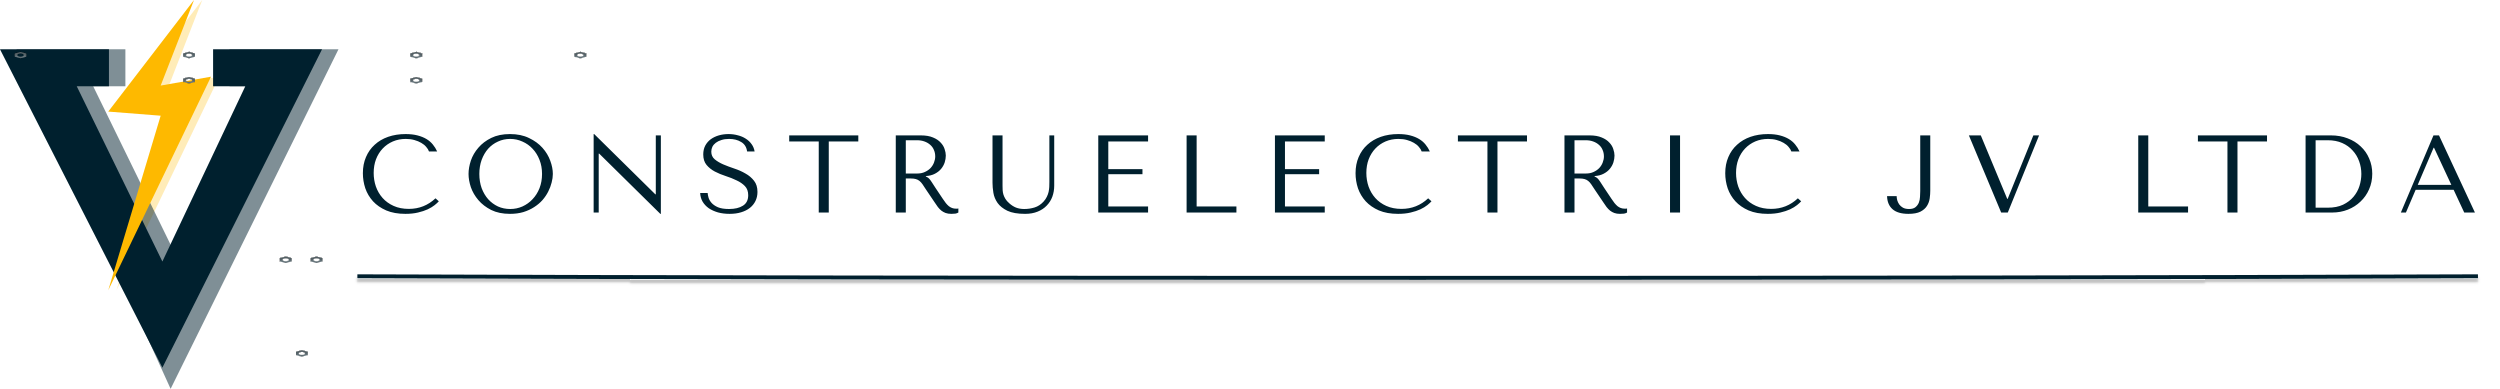
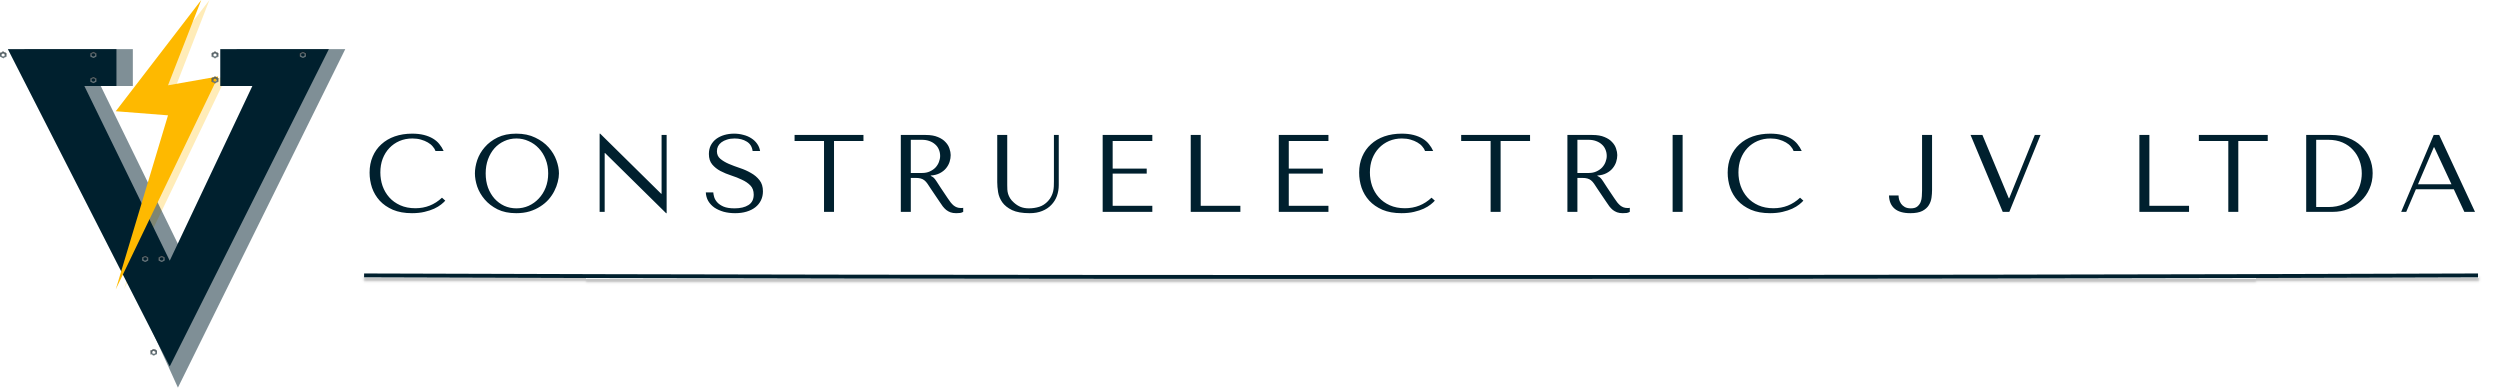
- <svg xmlns="http://www.w3.org/2000/svg" width="3176" height="494" viewBox="0 0 3176 494" fill="none">
-   <path d="M553.26 251.94L557.46 255.72C556.247 257.12 554.473 258.753 552.14 260.62C549.807 262.487 546.867 264.26 543.32 265.94C539.867 267.527 535.76 268.88 531 270C526.333 271.12 521.013 271.68 515.04 271.68C505.613 271.68 497.493 270.233 490.68 267.34C483.867 264.353 478.267 260.48 473.88 255.72C469.493 250.867 466.227 245.36 464.08 239.2C462.027 232.947 461 226.553 461 220.02C461 212.46 462.307 205.647 464.92 199.58C467.533 193.42 471.22 188.193 475.98 183.9C480.74 179.513 486.433 176.153 493.06 173.82C499.78 171.487 507.2 170.32 515.32 170.32C520.92 170.32 525.913 170.88 530.3 172C534.687 173.12 538.513 174.66 541.78 176.62C545.047 178.58 547.753 180.913 549.9 183.62C552.14 186.327 553.96 189.267 555.36 192.44H545C544.347 190.48 543.18 188.567 541.5 186.7C539.913 184.74 537.813 183.013 535.2 181.52C532.68 180.027 529.74 178.813 526.38 177.88C523.113 176.947 519.473 176.48 515.46 176.48C509.58 176.48 504.12 177.553 499.08 179.7C494.133 181.847 489.84 184.833 486.2 188.66C482.56 192.487 479.713 197.06 477.66 202.38C475.7 207.607 474.72 213.393 474.72 219.74C474.72 225.713 475.653 231.453 477.52 236.96C479.48 242.467 482.327 247.32 486.06 251.52C489.793 255.72 494.46 259.08 500.06 261.6C505.66 264.12 512.1 265.38 519.38 265.38C532.447 265.38 543.74 260.9 553.26 251.94ZM595.23 221C595.23 215.68 596.21 210.033 598.17 204.06C600.224 198.087 603.397 192.627 607.69 187.68C611.984 182.64 617.444 178.487 624.07 175.22C630.697 171.953 638.63 170.32 647.87 170.32C657.204 170.32 665.277 172 672.09 175.36C678.997 178.627 684.69 182.78 689.17 187.82C693.65 192.86 696.964 198.367 699.11 204.34C701.257 210.22 702.33 215.773 702.33 221C702.33 224.453 701.817 228.093 700.79 231.92C699.857 235.747 698.41 239.573 696.45 243.4C694.584 247.133 692.157 250.727 689.17 254.18C686.184 257.54 682.637 260.527 678.53 263.14C674.517 265.753 669.944 267.853 664.81 269.44C659.77 270.933 654.124 271.68 647.87 271.68C638.63 271.68 630.697 270.047 624.07 266.78C617.444 263.42 611.984 259.22 607.69 254.18C603.397 249.14 600.224 243.68 598.17 237.8C596.21 231.827 595.23 226.227 595.23 221ZM608.95 221C608.95 227.533 609.93 233.553 611.89 239.06C613.944 244.473 616.697 249.14 620.15 253.06C623.697 256.98 627.85 260.06 632.61 262.3C637.37 264.447 642.55 265.52 648.15 265.52C653.657 265.52 658.837 264.447 663.69 262.3C668.637 260.06 672.93 256.98 676.57 253.06C680.304 249.14 683.244 244.473 685.39 239.06C687.537 233.553 688.61 227.533 688.61 221C688.61 214.467 687.537 208.493 685.39 203.08C683.244 197.573 680.304 192.86 676.57 188.94C672.93 185.02 668.637 181.987 663.69 179.84C658.837 177.6 653.657 176.48 648.15 176.48C642.55 176.48 637.37 177.6 632.61 179.84C627.85 181.987 623.697 185.02 620.15 188.94C616.697 192.86 613.944 197.573 611.89 203.08C609.93 208.493 608.95 214.467 608.95 221ZM833.123 172H839.563V271.68H838.863L761.163 195.1H760.603V270H754.163V170.32H754.863L832.563 246.9H833.123V172ZM889.489 245.22H899.009C899.102 246.807 899.475 248.767 900.129 251.1C900.782 253.34 902.042 255.533 903.909 257.68C905.775 259.827 908.482 261.693 912.029 263.28C915.575 264.773 920.289 265.52 926.169 265.52C933.542 265.52 939.422 264.12 943.809 261.32C948.289 258.52 950.529 254.087 950.529 248.02C950.529 243.167 949.129 239.293 946.329 236.4C943.529 233.507 939.982 231.08 935.689 229.12C931.489 227.067 926.915 225.247 921.969 223.66C917.022 222.073 912.402 220.16 908.109 217.92C903.909 215.68 900.409 212.88 897.609 209.52C894.809 206.16 893.409 201.727 893.409 196.22C893.409 192.02 894.249 188.287 895.929 185.02C897.702 181.753 900.035 179.047 902.929 176.9C905.915 174.753 909.322 173.12 913.149 172C917.069 170.88 921.175 170.32 925.469 170.32C929.575 170.32 933.495 170.833 937.229 171.86C941.055 172.793 944.462 174.24 947.449 176.2C950.435 178.067 952.909 180.4 954.869 183.2C956.829 185.907 958.089 188.987 958.649 192.44H949.129C948.382 186.933 945.862 182.92 941.569 180.4C937.369 177.787 932.235 176.48 926.169 176.48C922.529 176.48 919.309 176.947 916.509 177.88C913.709 178.72 911.329 179.887 909.369 181.38C907.502 182.78 906.055 184.46 905.029 186.42C904.095 188.38 903.629 190.48 903.629 192.72C903.629 196.733 905.075 199.953 907.969 202.38C910.862 204.807 914.455 206.953 918.749 208.82C923.135 210.687 927.849 212.46 932.889 214.14C938.022 215.82 942.735 217.92 947.029 220.44C951.415 222.867 955.055 225.947 957.949 229.68C960.842 233.32 962.289 238.033 962.289 243.82C962.289 248.02 961.449 251.847 959.769 255.3C958.089 258.753 955.709 261.693 952.629 264.12C949.549 266.547 945.815 268.413 941.429 269.72C937.135 271.027 932.282 271.68 926.869 271.68C921.549 271.68 916.649 271.073 912.169 269.86C907.689 268.553 903.769 266.78 900.409 264.54C897.142 262.207 894.529 259.407 892.569 256.14C890.702 252.873 889.675 249.233 889.489 245.22ZM1052.87 270H1040.13V179.7H1002.61V172H1090.39V179.7H1052.87V270ZM1137.99 172H1169.77C1176.02 172 1181.2 172.887 1185.31 174.66C1189.41 176.34 1192.63 178.487 1194.97 181.1C1197.39 183.62 1199.07 186.373 1200.01 189.36C1201.03 192.347 1201.55 195.1 1201.55 197.62C1201.55 200.42 1201.08 203.313 1200.15 206.3C1199.21 209.193 1197.72 211.9 1195.67 214.42C1193.61 216.94 1190.95 219.04 1187.69 220.72C1184.51 222.4 1180.69 223.38 1176.21 223.66V224.22L1177.61 224.92C1178.73 225.48 1179.66 226.18 1180.41 227.02C1181.25 227.86 1182.27 229.213 1183.49 231.08C1184.79 232.947 1186.52 235.607 1188.67 239.06C1190.81 242.42 1193.85 246.947 1197.77 252.64C1199.07 254.6 1200.33 256.373 1201.55 257.96C1202.76 259.453 1204.02 260.76 1205.33 261.88C1206.63 262.907 1208.03 263.7 1209.53 264.26C1211.02 264.82 1212.75 265.1 1214.71 265.1C1215.17 265.1 1215.64 265.1 1216.11 265.1C1216.57 265.007 1217.04 264.913 1217.51 264.82V270C1216.2 270.747 1214.89 271.213 1213.59 271.4C1212.28 271.587 1210.6 271.68 1208.55 271.68C1205.75 271.68 1203.32 271.307 1201.27 270.56C1199.31 269.813 1197.53 268.833 1195.95 267.62C1194.36 266.313 1192.87 264.773 1191.47 263C1190.16 261.227 1188.81 259.267 1187.41 257.12L1176.35 240.74C1174.67 238.127 1173.22 235.933 1172.01 234.16C1170.79 232.387 1169.49 230.94 1168.09 229.82C1166.69 228.7 1165.1 227.907 1163.33 227.44C1161.65 226.973 1159.5 226.74 1156.89 226.74H1150.73V270H1137.99V172ZM1150.73 178.16V220.44H1165.15C1168.88 220.44 1172.15 219.787 1174.95 218.48C1177.84 217.173 1180.27 215.493 1182.23 213.44C1184.19 211.293 1185.63 208.96 1186.57 206.44C1187.59 203.827 1188.11 201.26 1188.11 198.74C1188.11 195.753 1187.55 193 1186.43 190.48C1185.4 187.96 1183.86 185.813 1181.81 184.04C1179.75 182.173 1177.28 180.727 1174.39 179.7C1171.59 178.673 1168.41 178.16 1164.87 178.16H1150.73ZM1260.88 172H1273.62V235.98C1273.62 237.847 1273.66 239.713 1273.76 241.58C1273.85 243.447 1274.18 245.313 1274.74 247.18C1275.3 248.953 1276.14 250.773 1277.26 252.64C1278.38 254.507 1280.01 256.373 1282.16 258.24C1284.86 260.667 1287.71 262.487 1290.7 263.7C1293.78 264.913 1297.28 265.52 1301.2 265.52C1305.77 265.52 1310.16 264.867 1314.36 263.56C1318.56 262.253 1322.34 259.78 1325.7 256.14C1327.56 254.087 1328.96 252.033 1329.9 249.98C1330.92 247.927 1331.67 245.873 1332.14 243.82C1332.6 241.673 1332.88 239.573 1332.98 237.52C1333.07 235.373 1333.12 233.273 1333.12 231.22V172H1339.28V235.84C1339.28 240.787 1338.48 245.453 1336.9 249.84C1335.31 254.133 1332.93 257.913 1329.76 261.18C1326.68 264.447 1322.8 267.013 1318.14 268.88C1313.56 270.747 1308.29 271.68 1302.32 271.68C1292.8 271.68 1285.28 270.373 1279.78 267.76C1274.27 265.053 1270.12 261.74 1267.32 257.82C1264.52 253.807 1262.74 249.513 1262 244.94C1261.25 240.273 1260.88 236.027 1260.88 232.2V172ZM1395.24 172H1458.52V179.7H1407.98V214.84H1451.38V221.28H1407.98V262.3H1458.52V270H1395.24V172ZM1507.46 270V172H1520.2V262.3H1570.74V270H1507.46ZM1619.68 172H1682.96V179.7H1632.42V214.84H1675.82V221.28H1632.42V262.3H1682.96V270H1619.68V172ZM1814.35 251.94L1818.55 255.72C1817.34 257.12 1815.57 258.753 1813.23 260.62C1810.9 262.487 1807.96 264.26 1804.41 265.94C1800.96 267.527 1796.85 268.88 1792.09 270C1787.43 271.12 1782.11 271.68 1776.13 271.68C1766.71 271.68 1758.59 270.233 1751.77 267.34C1744.96 264.353 1739.36 260.48 1734.97 255.72C1730.59 250.867 1727.32 245.36 1725.17 239.2C1723.12 232.947 1722.09 226.553 1722.09 220.02C1722.09 212.46 1723.4 205.647 1726.01 199.58C1728.63 193.42 1732.31 188.193 1737.07 183.9C1741.83 179.513 1747.53 176.153 1754.15 173.82C1760.87 171.487 1768.29 170.32 1776.41 170.32C1782.01 170.32 1787.01 170.88 1791.39 172C1795.78 173.12 1799.61 174.66 1802.87 176.62C1806.14 178.58 1808.85 180.913 1810.99 183.62C1813.23 186.327 1815.05 189.267 1816.45 192.44H1806.09C1805.44 190.48 1804.27 188.567 1802.59 186.7C1801.01 184.74 1798.91 183.013 1796.29 181.52C1793.77 180.027 1790.83 178.813 1787.47 177.88C1784.21 176.947 1780.57 176.48 1776.55 176.48C1770.67 176.48 1765.21 177.553 1760.17 179.7C1755.23 181.847 1750.93 184.833 1747.29 188.66C1743.65 192.487 1740.81 197.06 1738.75 202.38C1736.79 207.607 1735.81 213.393 1735.81 219.74C1735.81 225.713 1736.75 231.453 1738.61 236.96C1740.57 242.467 1743.42 247.32 1747.15 251.52C1750.89 255.72 1755.55 259.08 1761.15 261.6C1766.75 264.12 1773.19 265.38 1780.47 265.38C1793.54 265.38 1804.83 260.9 1814.35 251.94ZM1902.38 270H1889.64V179.7H1852.12V172H1939.9V179.7H1902.38V270ZM1987.5 172H2019.28C2025.54 172 2030.72 172.887 2034.82 174.66C2038.93 176.34 2042.15 178.487 2044.48 181.1C2046.91 183.62 2048.59 186.373 2049.52 189.36C2050.55 192.347 2051.06 195.1 2051.06 197.62C2051.06 200.42 2050.6 203.313 2049.66 206.3C2048.73 209.193 2047.24 211.9 2045.18 214.42C2043.13 216.94 2040.47 219.04 2037.2 220.72C2034.03 222.4 2030.2 223.38 2025.72 223.66V224.22L2027.12 224.92C2028.24 225.48 2029.18 226.18 2029.92 227.02C2030.76 227.86 2031.79 229.213 2033 231.08C2034.31 232.947 2036.04 235.607 2038.18 239.06C2040.33 242.42 2043.36 246.947 2047.28 252.64C2048.59 254.6 2049.85 256.373 2051.06 257.96C2052.28 259.453 2053.54 260.76 2054.84 261.88C2056.15 262.907 2057.55 263.7 2059.04 264.26C2060.54 264.82 2062.26 265.1 2064.22 265.1C2064.69 265.1 2065.16 265.1 2065.62 265.1C2066.09 265.007 2066.56 264.913 2067.02 264.82V270C2065.72 270.747 2064.41 271.213 2063.1 271.4C2061.8 271.587 2060.12 271.68 2058.06 271.68C2055.26 271.68 2052.84 271.307 2050.78 270.56C2048.82 269.813 2047.05 268.833 2045.46 267.62C2043.88 266.313 2042.38 264.773 2040.98 263C2039.68 261.227 2038.32 259.267 2036.92 257.12L2025.86 240.74C2024.18 238.127 2022.74 235.933 2021.52 234.16C2020.31 232.387 2019 230.94 2017.6 229.82C2016.2 228.7 2014.62 227.907 2012.84 227.44C2011.16 226.973 2009.02 226.74 2006.4 226.74H2000.24V270H1987.5V172ZM2000.24 178.16V220.44H2014.66C2018.4 220.44 2021.66 219.787 2024.46 218.48C2027.36 217.173 2029.78 215.493 2031.74 213.44C2033.7 211.293 2035.15 208.96 2036.08 206.44C2037.11 203.827 2037.62 201.26 2037.62 198.74C2037.62 195.753 2037.06 193 2035.94 190.48C2034.92 187.96 2033.38 185.813 2031.32 184.04C2029.27 182.173 2026.8 180.727 2023.9 179.7C2021.1 178.673 2017.93 178.16 2014.38 178.16H2000.24ZM2121.59 172H2134.33V270H2121.59V172ZM2284.01 251.94L2288.21 255.72C2287 257.12 2285.22 258.753 2282.89 260.62C2280.56 262.487 2277.62 264.26 2274.07 265.94C2270.62 267.527 2266.51 268.88 2261.75 270C2257.08 271.12 2251.76 271.68 2245.79 271.68C2236.36 271.68 2228.24 270.233 2221.43 267.34C2214.62 264.353 2209.02 260.48 2204.63 255.72C2200.24 250.867 2196.98 245.36 2194.83 239.2C2192.78 232.947 2191.75 226.553 2191.75 220.02C2191.75 212.46 2193.06 205.647 2195.67 199.58C2198.28 193.42 2201.97 188.193 2206.73 183.9C2211.49 179.513 2217.18 176.153 2223.81 173.82C2230.53 171.487 2237.95 170.32 2246.07 170.32C2251.67 170.32 2256.66 170.88 2261.05 172C2265.44 173.12 2269.26 174.66 2272.53 176.62C2275.8 178.58 2278.5 180.913 2280.65 183.62C2282.89 186.327 2284.71 189.267 2286.11 192.44H2275.75C2275.1 190.48 2273.93 188.567 2272.25 186.7C2270.66 184.74 2268.56 183.013 2265.95 181.52C2263.43 180.027 2260.49 178.813 2257.13 177.88C2253.86 176.947 2250.22 176.48 2246.21 176.48C2240.33 176.48 2234.87 177.553 2229.83 179.7C2224.88 181.847 2220.59 184.833 2216.95 188.66C2213.31 192.487 2210.46 197.06 2208.41 202.38C2206.45 207.607 2205.47 213.393 2205.47 219.74C2205.47 225.713 2206.4 231.453 2208.27 236.96C2210.23 242.467 2213.08 247.32 2216.81 251.52C2220.54 255.72 2225.21 259.08 2230.81 261.6C2236.41 264.12 2242.85 265.38 2250.13 265.38C2263.2 265.38 2274.49 260.9 2284.01 251.94ZM2439.47 172H2452.21V242.28C2452.21 245.267 2451.97 248.487 2451.51 251.94C2451.04 255.393 2449.87 258.613 2448.01 261.6C2446.23 264.493 2443.48 266.92 2439.75 268.88C2436.01 270.747 2430.93 271.68 2424.49 271.68C2415.53 271.68 2408.81 269.72 2404.33 265.8C2399.85 261.88 2397.51 256.327 2397.33 249.14H2409.51C2409.51 250.633 2409.74 252.36 2410.21 254.32C2410.77 256.187 2411.61 257.96 2412.73 259.64C2413.94 261.32 2415.53 262.72 2417.49 263.84C2419.54 264.96 2422.11 265.52 2425.19 265.52C2428.73 265.52 2431.44 264.773 2433.31 263.28C2435.27 261.693 2436.71 259.78 2437.65 257.54C2438.58 255.207 2439.09 252.733 2439.19 250.12C2439.37 247.413 2439.47 244.94 2439.47 242.7V172ZM2501.27 172H2516.39L2549.99 252.64H2550.55L2583.17 172H2590.45L2550.69 270H2542.29L2501.27 172ZM2716.43 270V172H2729.17V262.3H2779.71V270H2716.43ZM2842.49 270H2829.75V179.7H2792.23V172H2880.01V179.7H2842.49V270ZM2929.01 270V172H2961.21C2968.96 172 2976.05 173.26 2982.49 175.78C2988.93 178.207 2994.44 181.613 2999.01 186C3003.68 190.293 3007.27 195.427 3009.79 201.4C3012.4 207.373 3013.71 213.813 3013.71 220.72C3013.71 227.907 3012.36 234.533 3009.65 240.6C3007.04 246.573 3003.4 251.753 2998.73 256.14C2994.16 260.527 2988.79 263.933 2982.63 266.36C2976.47 268.787 2969.89 270 2962.89 270H2929.01ZM2941.75 263.84H2957.15C2964.8 263.84 2971.29 262.58 2976.61 260.06C2982.02 257.447 2986.46 254.087 2989.91 249.98C2993.36 245.873 2995.88 241.3 2997.47 236.26C2999.06 231.127 2999.85 226.04 2999.85 221C2999.85 215.4 2998.92 210.033 2997.05 204.9C2995.18 199.673 2992.43 195.1 2988.79 191.18C2985.24 187.167 2980.81 183.993 2975.49 181.66C2970.17 179.327 2964.06 178.16 2957.15 178.16H2941.75V263.84ZM3117.12 241.16H3068.82L3056.5 270H3050.06L3091.5 172H3098.5L3144.14 270H3130.56L3117.12 241.16ZM3114.18 234.86L3092.2 187.68H3091.64L3071.48 234.86H3114.18Z" fill="#00202E" />
-   <path d="M147.976 368.761L214.556 146.982L147.976 141.764L256.926 0L214.556 108.715L278.543 97.408L147.976 368.761Z" fill="#FEB900" fill-opacity="0.28" />
-   <path d="M216.741 494L20.891 62.62H159.292V109.585H118.381L227.186 332.232L279.848 220.908L332.51 109.585H291.599V62.62H430L216.741 494Z" fill="#00202E" fill-opacity="0.5" />
-   <path d="M206.296 467.039L0 62.62H138.401V109.585H97.49L206.296 332.232L311.619 109.585H270.708V62.62H409.109L206.296 467.039Z" fill="#00202E" />
-   <path d="M137.53 368.761L204.111 146.982L137.53 141.764L246.48 0L204.111 108.715L268.097 97.408L137.53 368.761Z" fill="#FEB900" />
+ <svg xmlns="http://www.w3.org/2000/svg" width="3186" height="494" viewBox="0 0 3186 494" fill="none">
+   <path d="M563.26 251.94L567.46 255.72C566.247 257.12 564.473 258.753 562.14 260.62C559.807 262.487 556.867 264.26 553.32 265.94C549.867 267.527 545.76 268.88 541 270C536.333 271.12 531.013 271.68 525.04 271.68C515.613 271.68 507.493 270.233 500.68 267.34C493.867 264.353 488.267 260.48 483.88 255.72C479.493 250.867 476.227 245.36 474.08 239.2C472.027 232.947 471 226.553 471 220.02C471 212.46 472.307 205.647 474.92 199.58C477.533 193.42 481.22 188.193 485.98 183.9C490.74 179.513 496.433 176.153 503.06 173.82C509.78 171.487 517.2 170.32 525.32 170.32C530.92 170.32 535.913 170.88 540.3 172C544.687 173.12 548.513 174.66 551.78 176.62C555.047 178.58 557.753 180.913 559.9 183.62C562.14 186.327 563.96 189.267 565.36 192.44H555C554.347 190.48 553.18 188.567 551.5 186.7C549.913 184.74 547.813 183.013 545.2 181.52C542.68 180.027 539.74 178.813 536.38 177.88C533.113 176.947 529.473 176.48 525.46 176.48C519.58 176.48 514.12 177.553 509.08 179.7C504.133 181.847 499.84 184.833 496.2 188.66C492.56 192.487 489.713 197.06 487.66 202.38C485.7 207.607 484.72 213.393 484.72 219.74C484.72 225.713 485.653 231.453 487.52 236.96C489.48 242.467 492.327 247.32 496.06 251.52C499.793 255.72 504.46 259.08 510.06 261.6C515.66 264.12 522.1 265.38 529.38 265.38C542.447 265.38 553.74 260.9 563.26 251.94ZM605.23 221C605.23 215.68 606.21 210.033 608.17 204.06C610.224 198.087 613.397 192.627 617.69 187.68C621.984 182.64 627.444 178.487 634.07 175.22C640.697 171.953 648.63 170.32 657.87 170.32C667.204 170.32 675.277 172 682.09 175.36C688.997 178.627 694.69 182.78 699.17 187.82C703.65 192.86 706.964 198.367 709.11 204.34C711.257 210.22 712.33 215.773 712.33 221C712.33 224.453 711.817 228.093 710.79 231.92C709.857 235.747 708.41 239.573 706.45 243.4C704.584 247.133 702.157 250.727 699.17 254.18C696.184 257.54 692.637 260.527 688.53 263.14C684.517 265.753 679.944 267.853 674.81 269.44C669.77 270.933 664.124 271.68 657.87 271.68C648.63 271.68 640.697 270.047 634.07 266.78C627.444 263.42 621.984 259.22 617.69 254.18C613.397 249.14 610.224 243.68 608.17 237.8C606.21 231.827 605.23 226.227 605.23 221ZM618.95 221C618.95 227.533 619.93 233.553 621.89 239.06C623.944 244.473 626.697 249.14 630.15 253.06C633.697 256.98 637.85 260.06 642.61 262.3C647.37 264.447 652.55 265.52 658.15 265.52C663.657 265.52 668.837 264.447 673.69 262.3C678.637 260.06 682.93 256.98 686.57 253.06C690.304 249.14 693.244 244.473 695.39 239.06C697.537 233.553 698.61 227.533 698.61 221C698.61 214.467 697.537 208.493 695.39 203.08C693.244 197.573 690.304 192.86 686.57 188.94C682.93 185.02 678.637 181.987 673.69 179.84C668.837 177.6 663.657 176.48 658.15 176.48C652.55 176.48 647.37 177.6 642.61 179.84C637.85 181.987 633.697 185.02 630.15 188.94C626.697 192.86 623.944 197.573 621.89 203.08C619.93 208.493 618.95 214.467 618.95 221ZM843.123 172H849.563V271.68H848.863L771.163 195.1H770.603V270H764.163V170.32H764.863L842.563 246.9H843.123V172ZM899.489 245.22H909.009C909.102 246.807 909.475 248.767 910.129 251.1C910.782 253.34 912.042 255.533 913.909 257.68C915.775 259.827 918.482 261.693 922.029 263.28C925.575 264.773 930.289 265.52 936.169 265.52C943.542 265.52 949.422 264.12 953.809 261.32C958.289 258.52 960.529 254.087 960.529 248.02C960.529 243.167 959.129 239.293 956.329 236.4C953.529 233.507 949.982 231.08 945.689 229.12C941.489 227.067 936.915 225.247 931.969 223.66C927.022 222.073 922.402 220.16 918.109 217.92C913.909 215.68 910.409 212.88 907.609 209.52C904.809 206.16 903.409 201.727 903.409 196.22C903.409 192.02 904.249 188.287 905.929 185.02C907.702 181.753 910.035 179.047 912.929 176.9C915.915 174.753 919.322 173.12 923.149 172C927.069 170.88 931.175 170.32 935.469 170.32C939.575 170.32 943.495 170.833 947.229 171.86C951.055 172.793 954.462 174.24 957.449 176.2C960.435 178.067 962.909 180.4 964.869 183.2C966.829 185.907 968.089 188.987 968.649 192.44H959.129C958.382 186.933 955.862 182.92 951.569 180.4C947.369 177.787 942.235 176.48 936.169 176.48C932.529 176.48 929.309 176.947 926.509 177.88C923.709 178.72 921.329 179.887 919.369 181.38C917.502 182.78 916.055 184.46 915.029 186.42C914.095 188.38 913.629 190.48 913.629 192.72C913.629 196.733 915.075 199.953 917.969 202.38C920.862 204.807 924.455 206.953 928.749 208.82C933.135 210.687 937.849 212.46 942.889 214.14C948.022 215.82 952.735 217.92 957.029 220.44C961.415 222.867 965.055 225.947 967.949 229.68C970.842 233.32 972.289 238.033 972.289 243.82C972.289 248.02 971.449 251.847 969.769 255.3C968.089 258.753 965.709 261.693 962.629 264.12C959.549 266.547 955.815 268.413 951.429 269.72C947.135 271.027 942.282 271.68 936.869 271.68C931.549 271.68 926.649 271.073 922.169 269.86C917.689 268.553 913.769 266.78 910.409 264.54C907.142 262.207 904.529 259.407 902.569 256.14C900.702 252.873 899.675 249.233 899.489 245.22ZM1062.87 270H1050.13V179.7H1012.61V172H1100.39V179.7H1062.87V270ZM1147.99 172H1179.77C1186.02 172 1191.2 172.887 1195.31 174.66C1199.41 176.34 1202.63 178.487 1204.97 181.1C1207.39 183.62 1209.07 186.373 1210.01 189.36C1211.03 192.347 1211.55 195.1 1211.55 197.62C1211.55 200.42 1211.08 203.313 1210.15 206.3C1209.21 209.193 1207.72 211.9 1205.67 214.42C1203.61 216.94 1200.95 219.04 1197.69 220.72C1194.51 222.4 1190.69 223.38 1186.21 223.66V224.22L1187.61 224.92C1188.73 225.48 1189.66 226.18 1190.41 227.02C1191.25 227.86 1192.27 229.213 1193.49 231.08C1194.79 232.947 1196.52 235.607 1198.67 239.06C1200.81 242.42 1203.85 246.947 1207.77 252.64C1209.07 254.6 1210.33 256.373 1211.55 257.96C1212.76 259.453 1214.02 260.76 1215.33 261.88C1216.63 262.907 1218.03 263.7 1219.53 264.26C1221.02 264.82 1222.75 265.1 1224.71 265.1C1225.17 265.1 1225.64 265.1 1226.11 265.1C1226.57 265.007 1227.04 264.913 1227.51 264.82V270C1226.2 270.747 1224.89 271.213 1223.59 271.4C1222.28 271.587 1220.6 271.68 1218.55 271.68C1215.75 271.68 1213.32 271.307 1211.27 270.56C1209.31 269.813 1207.53 268.833 1205.95 267.62C1204.36 266.313 1202.87 264.773 1201.47 263C1200.16 261.227 1198.81 259.267 1197.41 257.12L1186.35 240.74C1184.67 238.127 1183.22 235.933 1182.01 234.16C1180.79 232.387 1179.49 230.94 1178.09 229.82C1176.69 228.7 1175.1 227.907 1173.33 227.44C1171.65 226.973 1169.5 226.74 1166.89 226.74H1160.73V270H1147.99V172ZM1160.73 178.16V220.44H1175.15C1178.88 220.44 1182.15 219.787 1184.95 218.48C1187.84 217.173 1190.27 215.493 1192.23 213.44C1194.19 211.293 1195.63 208.96 1196.57 206.44C1197.59 203.827 1198.11 201.26 1198.11 198.74C1198.11 195.753 1197.55 193 1196.43 190.48C1195.4 187.96 1193.86 185.813 1191.81 184.04C1189.75 182.173 1187.28 180.727 1184.39 179.7C1181.59 178.673 1178.41 178.16 1174.87 178.16H1160.73ZM1270.88 172H1283.62V235.98C1283.62 237.847 1283.66 239.713 1283.76 241.58C1283.85 243.447 1284.18 245.313 1284.74 247.18C1285.3 248.953 1286.14 250.773 1287.26 252.64C1288.38 254.507 1290.01 256.373 1292.16 258.24C1294.86 260.667 1297.71 262.487 1300.7 263.7C1303.78 264.913 1307.28 265.52 1311.2 265.52C1315.77 265.52 1320.16 264.867 1324.36 263.56C1328.56 262.253 1332.34 259.78 1335.7 256.14C1337.56 254.087 1338.96 252.033 1339.9 249.98C1340.92 247.927 1341.67 245.873 1342.14 243.82C1342.6 241.673 1342.88 239.573 1342.98 237.52C1343.07 235.373 1343.12 233.273 1343.12 231.22V172H1349.28V235.84C1349.28 240.787 1348.48 245.453 1346.9 249.84C1345.31 254.133 1342.93 257.913 1339.76 261.18C1336.68 264.447 1332.8 267.013 1328.14 268.88C1323.56 270.747 1318.29 271.68 1312.32 271.68C1302.8 271.68 1295.28 270.373 1289.78 267.76C1284.27 265.053 1280.12 261.74 1277.32 257.82C1274.52 253.807 1272.74 249.513 1272 244.94C1271.25 240.273 1270.88 236.027 1270.88 232.2V172ZM1405.24 172H1468.52V179.7H1417.98V214.84H1461.38V221.28H1417.98V262.3H1468.52V270H1405.24V172ZM1517.46 270V172H1530.2V262.3H1580.74V270H1517.46ZM1629.68 172H1692.96V179.7H1642.42V214.84H1685.82V221.28H1642.42V262.3H1692.96V270H1629.68V172ZM1824.35 251.94L1828.55 255.72C1827.34 257.12 1825.57 258.753 1823.23 260.62C1820.9 262.487 1817.96 264.26 1814.41 265.94C1810.96 267.527 1806.85 268.88 1802.09 270C1797.43 271.12 1792.11 271.68 1786.13 271.68C1776.71 271.68 1768.59 270.233 1761.77 267.34C1754.96 264.353 1749.36 260.48 1744.97 255.72C1740.59 250.867 1737.32 245.36 1735.17 239.2C1733.12 232.947 1732.09 226.553 1732.09 220.02C1732.09 212.46 1733.4 205.647 1736.01 199.58C1738.63 193.42 1742.31 188.193 1747.07 183.9C1751.83 179.513 1757.53 176.153 1764.15 173.82C1770.87 171.487 1778.29 170.32 1786.41 170.32C1792.01 170.32 1797.01 170.88 1801.39 172C1805.78 173.12 1809.61 174.66 1812.87 176.62C1816.14 178.58 1818.85 180.913 1820.99 183.62C1823.23 186.327 1825.05 189.267 1826.45 192.44H1816.09C1815.44 190.48 1814.27 188.567 1812.59 186.7C1811.01 184.74 1808.91 183.013 1806.29 181.52C1803.77 180.027 1800.83 178.813 1797.47 177.88C1794.21 176.947 1790.57 176.48 1786.55 176.48C1780.67 176.48 1775.21 177.553 1770.17 179.7C1765.23 181.847 1760.93 184.833 1757.29 188.66C1753.65 192.487 1750.81 197.06 1748.75 202.38C1746.79 207.607 1745.81 213.393 1745.81 219.74C1745.81 225.713 1746.75 231.453 1748.61 236.96C1750.57 242.467 1753.42 247.32 1757.15 251.52C1760.89 255.72 1765.55 259.08 1771.15 261.6C1776.75 264.12 1783.19 265.38 1790.47 265.38C1803.54 265.38 1814.83 260.9 1824.35 251.94ZM1912.38 270H1899.64V179.7H1862.12V172H1949.9V179.7H1912.38V270ZM1997.5 172H2029.28C2035.54 172 2040.72 172.887 2044.82 174.66C2048.93 176.34 2052.15 178.487 2054.48 181.1C2056.91 183.62 2058.59 186.373 2059.52 189.36C2060.55 192.347 2061.06 195.1 2061.06 197.62C2061.06 200.42 2060.6 203.313 2059.66 206.3C2058.73 209.193 2057.24 211.9 2055.18 214.42C2053.13 216.94 2050.47 219.04 2047.2 220.72C2044.03 222.4 2040.2 223.38 2035.72 223.66V224.22L2037.12 224.92C2038.24 225.48 2039.18 226.18 2039.92 227.02C2040.76 227.86 2041.79 229.213 2043 231.08C2044.31 232.947 2046.04 235.607 2048.18 239.06C2050.33 242.42 2053.36 246.947 2057.28 252.64C2058.59 254.6 2059.85 256.373 2061.06 257.96C2062.28 259.453 2063.54 260.76 2064.84 261.88C2066.15 262.907 2067.55 263.7 2069.04 264.26C2070.54 264.82 2072.26 265.1 2074.22 265.1C2074.69 265.1 2075.16 265.1 2075.62 265.1C2076.09 265.007 2076.56 264.913 2077.02 264.82V270C2075.72 270.747 2074.41 271.213 2073.1 271.4C2071.8 271.587 2070.12 271.68 2068.06 271.68C2065.26 271.68 2062.84 271.307 2060.78 270.56C2058.82 269.813 2057.05 268.833 2055.46 267.62C2053.88 266.313 2052.38 264.773 2050.98 263C2049.68 261.227 2048.32 259.267 2046.92 257.12L2035.86 240.74C2034.18 238.127 2032.74 235.933 2031.52 234.16C2030.31 232.387 2029 230.94 2027.6 229.82C2026.2 228.7 2024.62 227.907 2022.84 227.44C2021.16 226.973 2019.02 226.74 2016.4 226.74H2010.24V270H1997.5V172ZM2010.24 178.16V220.44H2024.66C2028.4 220.44 2031.66 219.787 2034.46 218.48C2037.36 217.173 2039.78 215.493 2041.74 213.44C2043.7 211.293 2045.15 208.96 2046.08 206.44C2047.11 203.827 2047.62 201.26 2047.62 198.74C2047.62 195.753 2047.06 193 2045.94 190.48C2044.92 187.96 2043.38 185.813 2041.32 184.04C2039.27 182.173 2036.8 180.727 2033.9 179.7C2031.1 178.673 2027.93 178.16 2024.38 178.16H2010.24ZM2131.59 172H2144.33V270H2131.59V172ZM2294.01 251.94L2298.21 255.72C2297 257.12 2295.22 258.753 2292.89 260.62C2290.56 262.487 2287.62 264.26 2284.07 265.94C2280.62 267.527 2276.51 268.88 2271.75 270C2267.08 271.12 2261.76 271.68 2255.79 271.68C2246.36 271.68 2238.24 270.233 2231.43 267.34C2224.62 264.353 2219.02 260.48 2214.63 255.72C2210.24 250.867 2206.98 245.36 2204.83 239.2C2202.78 232.947 2201.75 226.553 2201.75 220.02C2201.75 212.46 2203.06 205.647 2205.67 199.58C2208.28 193.42 2211.97 188.193 2216.73 183.9C2221.49 179.513 2227.18 176.153 2233.81 173.82C2240.53 171.487 2247.95 170.32 2256.07 170.32C2261.67 170.32 2266.66 170.88 2271.05 172C2275.44 173.12 2279.26 174.66 2282.53 176.62C2285.8 178.58 2288.5 180.913 2290.65 183.62C2292.89 186.327 2294.71 189.267 2296.11 192.44H2285.75C2285.1 190.48 2283.93 188.567 2282.25 186.7C2280.66 184.74 2278.56 183.013 2275.95 181.52C2273.43 180.027 2270.49 178.813 2267.13 177.88C2263.86 176.947 2260.22 176.48 2256.21 176.48C2250.33 176.48 2244.87 177.553 2239.83 179.7C2234.88 181.847 2230.59 184.833 2226.95 188.66C2223.31 192.487 2220.46 197.06 2218.41 202.38C2216.45 207.607 2215.47 213.393 2215.47 219.74C2215.47 225.713 2216.4 231.453 2218.27 236.96C2220.23 242.467 2223.08 247.32 2226.81 251.52C2230.54 255.72 2235.21 259.08 2240.81 261.6C2246.41 264.12 2252.85 265.38 2260.13 265.38C2273.2 265.38 2284.49 260.9 2294.01 251.94ZM2449.47 172H2462.21V242.28C2462.21 245.267 2461.97 248.487 2461.51 251.94C2461.04 255.393 2459.87 258.613 2458.01 261.6C2456.23 264.493 2453.48 266.92 2449.75 268.88C2446.01 270.747 2440.93 271.68 2434.49 271.68C2425.53 271.68 2418.81 269.72 2414.33 265.8C2409.85 261.88 2407.51 256.327 2407.33 249.14H2419.51C2419.51 250.633 2419.74 252.36 2420.21 254.32C2420.77 256.187 2421.61 257.96 2422.73 259.64C2423.94 261.32 2425.53 262.72 2427.49 263.84C2429.54 264.96 2432.11 265.52 2435.19 265.52C2438.73 265.52 2441.44 264.773 2443.31 263.28C2445.27 261.693 2446.71 259.78 2447.65 257.54C2448.58 255.207 2449.09 252.733 2449.19 250.12C2449.37 247.413 2449.47 244.94 2449.47 242.7V172ZM2511.27 172H2526.39L2559.99 252.64H2560.55L2593.17 172H2600.45L2560.69 270H2552.29L2511.27 172ZM2726.43 270V172H2739.17V262.3H2789.71V270H2726.43ZM2852.49 270H2839.75V179.7H2802.23V172H2890.01V179.7H2852.49V270ZM2939.01 270V172H2971.21C2978.96 172 2986.05 173.26 2992.49 175.78C2998.93 178.207 3004.44 181.613 3009.01 186C3013.68 190.293 3017.27 195.427 3019.79 201.4C3022.4 207.373 3023.71 213.813 3023.71 220.72C3023.71 227.907 3022.36 234.533 3019.65 240.6C3017.04 246.573 3013.4 251.753 3008.73 256.14C3004.16 260.527 2998.79 263.933 2992.63 266.36C2986.47 268.787 2979.89 270 2972.89 270H2939.01ZM2951.75 263.84H2967.15C2974.8 263.84 2981.29 262.58 2986.61 260.06C2992.02 257.447 2996.46 254.087 2999.91 249.98C3003.36 245.873 3005.88 241.3 3007.47 236.26C3009.06 231.127 3009.85 226.04 3009.85 221C3009.85 215.4 3008.92 210.033 3007.05 204.9C3005.18 199.673 3002.43 195.1 2998.79 191.18C2995.24 187.167 2990.81 183.993 2985.49 181.66C2980.17 179.327 2974.06 178.16 2967.15 178.16H2951.75V263.84ZM3127.12 241.16H3078.82L3066.5 270H3060.06L3101.5 172H3108.5L3154.14 270H3140.56L3127.12 241.16ZM3124.18 234.86L3102.2 187.68H3101.64L3081.48 234.86H3124.18Z" fill="#00202E" />
  <g filter="url(#filter0_d_348_277)">
-     <path d="M454 351C878.468 352.425 1245.5 353 1801 353C2356.5 353 2723.53 352.425 3148 351" stroke="#00202E" stroke-width="5" />
+     <path d="M464 351C888.468 352.425 1255.5 353 1811 353C2366.5 353 2733.53 352.425 3158 351" stroke="#00202E" stroke-width="5" />
  </g>
+   <path d="M157.976 368.761L224.556 146.982L157.976 141.764L266.926 0L224.556 108.715L288.543 97.408L157.976 368.761Z" fill="#FEB900" fill-opacity="0.28" />
+   <path d="M226.741 494L30.891 62.62H169.292V109.585H128.381L237.186 332.232L289.848 220.908L342.51 109.585H301.599V62.62H440L226.741 494Z" fill="#00202E" fill-opacity="0.5" />
+   <path d="M216.296 467.039L10 62.62H148.401V109.585H107.49L216.296 332.232L321.619 109.585H280.708V62.62H419.109L216.296 467.039Z" fill="#00202E" />
+   <path d="M147.53 368.761L214.111 146.982L147.53 141.764L256.48 0L214.111 108.715L278.097 97.408L147.53 368.761Z" fill="#FEB900" />
  <g filter="url(#filter1_i_348_277)">
-     <path d="M390.949 450.8C390.949 450.952 390.776 451.084 390.511 451.152L383.974 452.928C383.842 452.976 383.677 453 383.503 453C383.329 453 383.164 452.976 383.031 452.928L376.495 451.152C376.362 451.118 376.251 451.068 376.174 451.006C376.096 450.944 376.056 450.872 376.056 450.8V447.2C376.056 447.048 376.23 446.916 376.495 446.848L383.031 445.072C383.164 445.024 383.329 445 383.503 445C383.677 445 383.842 445.024 383.974 445.072L390.511 446.848C390.776 446.916 390.949 447.048 390.949 447.2V450.8ZM383.503 447C382.406 447 381.353 447.211 380.577 447.586C379.802 447.961 379.366 448.47 379.366 449C379.366 449.53 379.802 450.039 380.577 450.414C381.353 450.789 382.406 451 383.503 451C384.6 451 385.652 450.789 386.428 450.414C387.204 450.039 387.64 449.53 387.64 449C387.64 448.47 387.204 447.961 386.428 447.586C385.652 447.211 384.6 447 383.503 447Z" fill="#6D7D84" />
+     <path d="M200 450.8C200 450.952 199.907 451.084 199.764 451.152L196.253 452.928C196.182 452.976 196.093 453 196 453C195.907 453 195.818 452.976 195.747 452.928L192.236 451.152C192.164 451.118 192.105 451.068 192.063 451.006C192.022 450.944 192 450.872 192 450.8V447.2C192 447.048 192.093 446.916 192.236 446.848L195.747 445.072C195.818 445.024 195.907 445 196 445C196.093 445 196.182 445.024 196.253 445.072L199.764 446.848C199.907 446.916 200 447.048 200 447.2V450.8ZM196 447C195.411 447 194.845 447.211 194.429 447.586C194.012 447.961 193.778 448.47 193.778 449C193.778 449.53 194.012 450.039 194.429 450.414C194.845 450.789 195.411 451 196 451C196.589 451 197.155 450.789 197.571 450.414C197.988 450.039 198.222 449.53 198.222 449C198.222 448.47 197.988 447.961 197.571 447.586C197.155 447.211 196.589 447 196 447Z" fill="#6D7D84" />
  </g>
  <g filter="url(#filter2_i_348_277)">
-     <path d="M536.159 71.8C536.159 71.952 535.986 72.084 535.721 72.152L529.184 73.928C529.052 73.976 528.887 74 528.713 74C528.539 74 528.374 73.976 528.241 73.928L521.705 72.152C521.572 72.118 521.461 72.068 521.384 72.006C521.306 71.944 521.266 71.872 521.266 71.8V68.2C521.266 68.048 521.44 67.916 521.705 67.848L528.241 66.072C528.374 66.024 528.539 66 528.713 66C528.887 66 529.052 66.024 529.184 66.072L535.721 67.848C535.986 67.916 536.159 68.048 536.159 68.2V71.8ZM528.713 68C527.616 68 526.563 68.211 525.787 68.586C525.012 68.961 524.576 69.47 524.576 70C524.576 70.53 525.012 71.039 525.787 71.414C526.563 71.789 527.616 72 528.713 72C529.81 72 530.862 71.789 531.638 71.414C532.414 71.039 532.85 70.53 532.85 70C532.85 69.47 532.414 68.961 531.638 68.586C530.862 68.211 529.81 68 528.713 68Z" fill="#6D7D84" />
+     <path d="M278 71.8C278 71.952 277.907 72.084 277.764 72.152L274.253 73.928C274.182 73.976 274.093 74 274 74C273.907 74 273.818 73.976 273.747 73.928L270.236 72.152C270.164 72.118 270.105 72.068 270.063 72.006C270.022 71.944 270 71.872 270 71.8V68.2C270 68.048 270.093 67.916 270.236 67.848L273.747 66.072C273.818 66.024 273.907 66 274 66C274.093 66 274.182 66.024 274.253 66.072L277.764 67.848C277.907 67.916 278 68.048 278 68.2V71.8ZM274 68C273.411 68 272.845 68.211 272.429 68.586C272.012 68.961 271.778 69.47 271.778 70C271.778 70.53 272.012 71.039 272.429 71.414C272.845 71.789 273.411 72 274 72C274.589 72 275.155 71.789 275.571 71.414C275.988 71.039 276.222 70.53 276.222 70C276.222 69.47 275.988 68.961 275.571 68.586C275.155 68.211 274.589 68 274 68Z" fill="#6D7D84" />
  </g>
  <g filter="url(#filter3_i_348_277)">
-     <path d="M247.601 71.8C247.601 71.952 247.428 72.084 247.163 72.152L240.626 73.928C240.494 73.976 240.328 74 240.155 74C239.981 74 239.815 73.976 239.683 73.928L233.147 72.152C233.014 72.118 232.903 72.068 232.826 72.006C232.748 71.944 232.708 71.872 232.708 71.8V68.2C232.708 68.048 232.882 67.916 233.147 67.848L239.683 66.072C239.815 66.024 239.981 66 240.155 66C240.328 66 240.494 66.024 240.626 66.072L247.163 67.848C247.428 67.916 247.601 68.048 247.601 68.2V71.8ZM240.155 68C239.057 68 238.005 68.211 237.229 68.586C236.454 68.961 236.018 69.47 236.018 70C236.018 70.53 236.454 71.039 237.229 71.414C238.005 71.789 239.057 72 240.155 72C241.252 72 242.304 71.789 243.08 71.414C243.856 71.039 244.292 70.53 244.292 70C244.292 69.47 243.856 68.961 243.08 68.586C242.304 68.211 241.252 68 240.155 68Z" fill="#6D7D84" />
+     <path d="M123 71.8C123 71.952 122.907 72.084 122.764 72.152L119.253 73.928C119.182 73.976 119.093 74 119 74C118.907 74 118.818 73.976 118.747 73.928L115.236 72.152C115.164 72.118 115.105 72.068 115.063 72.006C115.022 71.944 115 71.872 115 71.8V68.2C115 68.048 115.093 67.916 115.236 67.848L118.747 66.072C118.818 66.024 118.907 66 119 66C119.093 66 119.182 66.024 119.253 66.072L122.764 67.848C122.907 67.916 123 68.048 123 68.2V71.8ZM119 68C118.411 68 117.845 68.211 117.429 68.586C117.012 68.961 116.778 69.47 116.778 70C116.778 70.53 117.012 71.039 117.429 71.414C117.845 71.789 118.411 72 119 72C119.589 72 120.155 71.789 120.571 71.414C120.988 71.039 121.222 70.53 121.222 70C121.222 69.47 120.988 68.961 120.571 68.586C120.155 68.211 119.589 68 119 68Z" fill="#6D7D84" />
  </g>
  <g filter="url(#filter4_i_348_277)">
-     <path d="M536.159 103.8C536.159 103.952 535.986 104.084 535.721 104.152L529.184 105.928C529.052 105.976 528.887 106 528.713 106C528.539 106 528.374 105.976 528.241 105.928L521.705 104.152C521.572 104.118 521.461 104.068 521.384 104.006C521.306 103.944 521.266 103.872 521.266 103.8V100.2C521.266 100.048 521.44 99.916 521.705 99.848L528.241 98.072C528.374 98.024 528.539 98 528.713 98C528.887 98 529.052 98.024 529.184 98.072L535.721 99.848C535.986 99.916 536.159 100.048 536.159 100.2V103.8ZM528.713 100C527.616 100 526.563 100.211 525.787 100.586C525.012 100.961 524.576 101.47 524.576 102C524.576 102.53 525.012 103.039 525.787 103.414C526.563 103.789 527.616 104 528.713 104C529.81 104 530.862 103.789 531.638 103.414C532.414 103.039 532.85 102.53 532.85 102C532.85 101.47 532.414 100.961 531.638 100.586C530.862 100.211 529.81 100 528.713 100Z" fill="#6D7D84" />
+     <path d="M278 103.8C278 103.952 277.907 104.084 277.764 104.152L274.253 105.928C274.182 105.976 274.093 106 274 106C273.907 106 273.818 105.976 273.747 105.928L270.236 104.152C270.164 104.118 270.105 104.068 270.063 104.006C270.022 103.944 270 103.872 270 103.8V100.2C270 100.048 270.093 99.916 270.236 99.848L273.747 98.072C273.818 98.024 273.907 98 274 98C274.093 98 274.182 98.024 274.253 98.072L277.764 99.848C277.907 99.916 278 100.048 278 100.2V103.8ZM274 100C273.411 100 272.845 100.211 272.429 100.586C272.012 100.961 271.778 101.47 271.778 102C271.778 102.53 272.012 103.039 272.429 103.414C272.845 103.789 273.411 104 274 104C274.589 104 275.155 103.789 275.571 103.414C275.988 103.039 276.222 102.53 276.222 102C276.222 101.47 275.988 100.961 275.571 100.586C275.155 100.211 274.589 100 274 100Z" fill="#6D7D84" />
  </g>
  <g filter="url(#filter5_i_348_277)">
-     <path d="M247.601 103.8C247.601 103.952 247.428 104.084 247.163 104.152L240.626 105.928C240.494 105.976 240.328 106 240.155 106C239.981 106 239.815 105.976 239.683 105.928L233.147 104.152C233.014 104.118 232.903 104.068 232.826 104.006C232.748 103.944 232.708 103.872 232.708 103.8V100.2C232.708 100.048 232.882 99.916 233.147 99.848L239.683 98.072C239.815 98.024 239.981 98 240.155 98C240.328 98 240.494 98.024 240.626 98.072L247.163 99.848C247.428 99.916 247.601 100.048 247.601 100.2V103.8ZM240.155 100C239.057 100 238.005 100.211 237.229 100.586C236.454 100.961 236.018 101.47 236.018 102C236.018 102.53 236.454 103.039 237.229 103.414C238.005 103.789 239.057 104 240.155 104C241.252 104 242.304 103.789 243.08 103.414C243.856 103.039 244.292 102.53 244.292 102C244.292 101.47 243.856 100.961 243.08 100.586C242.304 100.211 241.252 100 240.155 100Z" fill="#6D7D84" />
+     <path d="M123 103.8C123 103.952 122.907 104.084 122.764 104.152L119.253 105.928C119.182 105.976 119.093 106 119 106C118.907 106 118.818 105.976 118.747 105.928L115.236 104.152C115.164 104.118 115.105 104.068 115.063 104.006C115.022 103.944 115 103.872 115 103.8V100.2C115 100.048 115.093 99.916 115.236 99.848L118.747 98.072C118.818 98.024 118.907 98 119 98C119.093 98 119.182 98.024 119.253 98.072L122.764 99.848C122.907 99.916 123 100.048 123 100.2V103.8ZM119 100C118.411 100 117.845 100.211 117.429 100.586C117.012 100.961 116.778 101.47 116.778 102C116.778 102.53 117.012 103.039 117.429 103.414C117.845 103.789 118.411 104 119 104C119.589 104 120.155 103.789 120.571 103.414C120.988 103.039 121.222 102.53 121.222 102C121.222 101.47 120.988 100.961 120.571 100.586C120.155 100.211 119.589 100 119 100Z" fill="#6D7D84" />
  </g>
  <g filter="url(#filter6_i_348_277)">
-     <path d="M744.666 71.8C744.666 71.952 744.492 72.084 744.227 72.152L737.691 73.928C737.558 73.976 737.393 74 737.219 74C737.045 74 736.88 73.976 736.748 73.928L730.211 72.152C730.078 72.118 729.967 72.068 729.89 72.006C729.813 71.944 729.772 71.872 729.772 71.8V68.2C729.772 68.048 729.946 67.916 730.211 67.848L736.748 66.072C736.88 66.024 737.045 66 737.219 66C737.393 66 737.558 66.024 737.691 66.072L744.227 67.848C744.492 67.916 744.666 68.048 744.666 68.2V71.8ZM737.219 68C736.122 68 735.07 68.211 734.294 68.586C733.518 68.961 733.082 69.47 733.082 70C733.082 70.53 733.518 71.039 734.294 71.414C735.07 71.789 736.122 72 737.219 72C738.316 72 739.369 71.789 740.144 71.414C740.92 71.039 741.356 70.53 741.356 70C741.356 69.47 740.92 68.961 740.144 68.586C739.369 68.211 738.316 68 737.219 68Z" fill="#6D7D84" />
+     <path d="M390 71.8C390 71.952 389.907 72.084 389.764 72.152L386.253 73.928C386.182 73.976 386.093 74 386 74C385.907 74 385.818 73.976 385.747 73.928L382.236 72.152C382.164 72.118 382.105 72.068 382.063 72.006C382.022 71.944 382 71.872 382 71.8V68.2C382 68.048 382.093 67.916 382.236 67.848L385.747 66.072C385.818 66.024 385.907 66 386 66C386.093 66 386.182 66.024 386.253 66.072L389.764 67.848C389.907 67.916 390 68.048 390 68.2V71.8ZM386 68C385.411 68 384.845 68.211 384.429 68.586C384.012 68.961 383.778 69.47 383.778 70C383.778 70.53 384.012 71.039 384.429 71.414C384.845 71.789 385.411 72 386 72C386.589 72 387.155 71.789 387.571 71.414C387.988 71.039 388.222 70.53 388.222 70C388.222 69.47 387.988 68.961 387.571 68.586C387.155 68.211 386.589 68 386 68Z" fill="#6D7D84" />
  </g>
  <g filter="url(#filter7_i_348_277)">
-     <path d="M33.51 71.8C33.51 71.952 33.336 72.084 33.072 72.152L26.535 73.928C26.403 73.976 26.237 74 26.063 74C25.89 74 25.724 73.976 25.592 73.928L19.055 72.152C18.923 72.118 18.812 72.068 18.734 72.006C18.657 71.944 18.616 71.872 18.617 71.8V68.2C18.617 68.048 18.791 67.916 19.055 67.848L25.592 66.072C25.724 66.024 25.89 66 26.063 66C26.237 66 26.403 66.024 26.535 66.072L33.072 67.848C33.336 67.916 33.51 68.048 33.51 68.2V71.8ZM26.063 68C24.966 68 23.914 68.211 23.138 68.586C22.362 68.961 21.926 69.47 21.926 70C21.926 70.53 22.362 71.039 23.138 71.414C23.914 71.789 24.966 72 26.063 72C27.161 72 28.213 71.789 28.989 71.414C29.765 71.039 30.2 70.53 30.2 70C30.2 69.47 29.765 68.961 28.989 68.586C28.213 68.211 27.161 68 26.063 68Z" fill="#6D7D84" />
+     <path d="M8 71.8C8 71.952 7.907 72.084 7.764 72.152L4.253 73.928C4.182 73.976 4.093 74 4 74C3.907 74 3.818 73.976 3.747 73.928L0.236 72.152C0.164 72.118 0.105 72.068 0.063 72.006C0.022 71.944 -0 71.872 1.69922e-06 71.8V68.2C1.69922e-06 68.048 0.093 67.916 0.236 67.848L3.747 66.072C3.818 66.024 3.907 66 4 66C4.093 66 4.182 66.024 4.253 66.072L7.764 67.848C7.907 67.916 8 68.048 8 68.2V71.8ZM4 68C3.411 68 2.845 68.211 2.429 68.586C2.012 68.961 1.778 69.47 1.778 70C1.778 70.53 2.012 71.039 2.429 71.414C2.845 71.789 3.411 72 4 72C4.589 72 5.155 71.789 5.571 71.414C5.988 71.039 6.222 70.53 6.222 70C6.222 69.47 5.988 68.961 5.571 68.586C5.155 68.211 4.589 68 4 68Z" fill="#6D7D84" />
  </g>
  <g filter="url(#filter8_i_348_277)">
-     <path d="M370.471 331.8C370.471 331.952 370.298 332.084 370.033 332.152L363.496 333.928C363.364 333.976 363.199 334 363.025 334C362.851 334 362.686 333.976 362.553 333.928L356.017 332.152C355.884 332.118 355.773 332.068 355.696 332.006C355.618 331.944 355.578 331.872 355.578 331.8V328.2C355.578 328.048 355.752 327.916 356.017 327.848L362.553 326.072C362.686 326.024 362.851 326 363.025 326C363.199 326 363.364 326.024 363.496 326.072L370.033 327.848C370.298 327.916 370.471 328.048 370.471 328.2V331.8ZM363.025 328C361.928 328 360.875 328.211 360.099 328.586C359.324 328.961 358.888 329.47 358.888 330C358.888 330.53 359.324 331.039 360.099 331.414C360.875 331.789 361.928 332 363.025 332C364.122 332 365.174 331.789 365.95 331.414C366.726 331.039 367.162 330.53 367.162 330C367.162 329.47 366.726 328.961 365.95 328.586C365.174 328.211 364.122 328 363.025 328Z" fill="#6D7D84" />
+     <path d="M189 331.8C189 331.952 188.907 332.084 188.764 332.152L185.253 333.928C185.182 333.976 185.093 334 185 334C184.907 334 184.818 333.976 184.747 333.928L181.236 332.152C181.164 332.118 181.105 332.068 181.063 332.006C181.022 331.944 181 331.872 181 331.8V328.2C181 328.048 181.093 327.916 181.236 327.848L184.747 326.072C184.818 326.024 184.907 326 185 326C185.093 326 185.182 326.024 185.253 326.072L188.764 327.848C188.907 327.916 189 328.048 189 328.2V331.8ZM185 328C184.411 328 183.845 328.211 183.429 328.586C183.012 328.961 182.778 329.47 182.778 330C182.778 330.53 183.012 331.039 183.429 331.414C183.845 331.789 184.411 332 185 332C185.589 332 186.155 331.789 186.571 331.414C186.988 331.039 187.222 330.53 187.222 330C187.222 329.47 186.988 328.961 186.571 328.586C186.155 328.211 185.589 328 185 328Z" fill="#6D7D84" />
  </g>
  <g filter="url(#filter9_i_348_277)">
-     <path d="M409.566 331.8C409.566 331.952 409.392 332.084 409.128 332.152L402.591 333.928C402.459 333.976 402.293 334 402.12 334C401.946 334 401.78 333.976 401.648 333.928L395.111 332.152C394.979 332.118 394.868 332.068 394.79 332.006C394.713 331.944 394.672 331.872 394.673 331.8V328.2C394.673 328.048 394.847 327.916 395.111 327.848L401.648 326.072C401.78 326.024 401.946 326 402.12 326C402.293 326 402.459 326.024 402.591 326.072L409.128 327.848C409.392 327.916 409.566 328.048 409.566 328.2V331.8ZM402.12 328C401.022 328 399.97 328.211 399.194 328.586C398.418 328.961 397.982 329.47 397.982 330C397.982 330.53 398.418 331.039 399.194 331.414C399.97 331.789 401.022 332 402.12 332C403.217 332 404.269 331.789 405.045 331.414C405.821 331.039 406.257 330.53 406.257 330C406.257 329.47 405.821 328.961 405.045 328.586C404.269 328.211 403.217 328 402.12 328Z" fill="#6D7D84" />
+     <path d="M210 331.8C210 331.952 209.907 332.084 209.764 332.152L206.253 333.928C206.182 333.976 206.093 334 206 334C205.907 334 205.818 333.976 205.747 333.928L202.236 332.152C202.164 332.118 202.105 332.068 202.063 332.006C202.022 331.944 202 331.872 202 331.8V328.2C202 328.048 202.093 327.916 202.236 327.848L205.747 326.072C205.818 326.024 205.907 326 206 326C206.093 326 206.182 326.024 206.253 326.072L209.764 327.848C209.907 327.916 210 328.048 210 328.2V331.8ZM206 328C205.411 328 204.845 328.211 204.429 328.586C204.012 328.961 203.778 329.47 203.778 330C203.778 330.53 204.012 331.039 204.429 331.414C204.845 331.789 205.411 332 206 332C206.589 332 207.155 331.789 207.571 331.414C207.988 331.039 208.222 330.53 208.222 330C208.222 329.47 207.988 328.961 207.571 328.586C207.155 328.211 206.589 328 206 328Z" fill="#6D7D84" />
  </g>
  <defs>
-     <filter id="filter0_d_348_277" x="449.992" y="348.5" width="2702.02" height="15" filterUnits="userSpaceOnUse" color-interpolation-filters="sRGB">
+     <filter id="filter0_d_348_277" x="459.992" y="348.5" width="2702.02" height="15" filterUnits="userSpaceOnUse" color-interpolation-filters="sRGB">
      <feFlood flood-opacity="0" result="BackgroundImageFix" />
      <feColorMatrix in="SourceAlpha" type="matrix" values="0 0 0 0 0 0 0 0 0 0 0 0 0 0 0 0 0 0 127 0" result="hardAlpha" />
      <feOffset dy="4" />
      <feGaussianBlur stdDeviation="2" />
      <feComposite in2="hardAlpha" operator="out" />
      <feColorMatrix type="matrix" values="0 0 0 0 0 0 0 0 0 0 0 0 0 0 0 0 0 0 0.25 0" />
      <feBlend mode="normal" in2="BackgroundImageFix" result="effect1_dropShadow_348_277" />
      <feBlend mode="normal" in="SourceGraphic" in2="effect1_dropShadow_348_277" result="shape" />
    </filter>
-     <filter id="filter1_i_348_277" x="376.056" y="445" width="14.894" height="12" filterUnits="userSpaceOnUse" color-interpolation-filters="sRGB">
+     <filter id="filter1_i_348_277" x="192" y="445" width="8" height="12" filterUnits="userSpaceOnUse" color-interpolation-filters="sRGB">
      <feFlood flood-opacity="0" result="BackgroundImageFix" />
      <feBlend mode="normal" in="SourceGraphic" in2="BackgroundImageFix" result="shape" />
      <feColorMatrix in="SourceAlpha" type="matrix" values="0 0 0 0 0 0 0 0 0 0 0 0 0 0 0 0 0 0 127 0" result="hardAlpha" />
      <feOffset dy="4" />
      <feGaussianBlur stdDeviation="2" />
      <feComposite in2="hardAlpha" operator="arithmetic" k2="-1" k3="1" />
      <feColorMatrix type="matrix" values="0 0 0 0 0 0 0 0 0 0 0 0 0 0 0 0 0 0 0.25 0" />
      <feBlend mode="normal" in2="shape" result="effect1_innerShadow_348_277" />
    </filter>
-     <filter id="filter2_i_348_277" x="521.266" y="66" width="14.894" height="12" filterUnits="userSpaceOnUse" color-interpolation-filters="sRGB">
+     <filter id="filter2_i_348_277" x="270" y="66" width="8" height="12" filterUnits="userSpaceOnUse" color-interpolation-filters="sRGB">
      <feFlood flood-opacity="0" result="BackgroundImageFix" />
      <feBlend mode="normal" in="SourceGraphic" in2="BackgroundImageFix" result="shape" />
      <feColorMatrix in="SourceAlpha" type="matrix" values="0 0 0 0 0 0 0 0 0 0 0 0 0 0 0 0 0 0 127 0" result="hardAlpha" />
      <feOffset dy="4" />
      <feGaussianBlur stdDeviation="2" />
      <feComposite in2="hardAlpha" operator="arithmetic" k2="-1" k3="1" />
      <feColorMatrix type="matrix" values="0 0 0 0 0 0 0 0 0 0 0 0 0 0 0 0 0 0 0.25 0" />
      <feBlend mode="normal" in2="shape" result="effect1_innerShadow_348_277" />
    </filter>
-     <filter id="filter3_i_348_277" x="232.708" y="66" width="14.894" height="12" filterUnits="userSpaceOnUse" color-interpolation-filters="sRGB">
+     <filter id="filter3_i_348_277" x="115" y="66" width="8" height="12" filterUnits="userSpaceOnUse" color-interpolation-filters="sRGB">
      <feFlood flood-opacity="0" result="BackgroundImageFix" />
      <feBlend mode="normal" in="SourceGraphic" in2="BackgroundImageFix" result="shape" />
      <feColorMatrix in="SourceAlpha" type="matrix" values="0 0 0 0 0 0 0 0 0 0 0 0 0 0 0 0 0 0 127 0" result="hardAlpha" />
      <feOffset dy="4" />
      <feGaussianBlur stdDeviation="2" />
      <feComposite in2="hardAlpha" operator="arithmetic" k2="-1" k3="1" />
      <feColorMatrix type="matrix" values="0 0 0 0 0 0 0 0 0 0 0 0 0 0 0 0 0 0 0.25 0" />
      <feBlend mode="normal" in2="shape" result="effect1_innerShadow_348_277" />
    </filter>
-     <filter id="filter4_i_348_277" x="521.266" y="98" width="14.894" height="12" filterUnits="userSpaceOnUse" color-interpolation-filters="sRGB">
+     <filter id="filter4_i_348_277" x="270" y="98" width="8" height="12" filterUnits="userSpaceOnUse" color-interpolation-filters="sRGB">
      <feFlood flood-opacity="0" result="BackgroundImageFix" />
      <feBlend mode="normal" in="SourceGraphic" in2="BackgroundImageFix" result="shape" />
      <feColorMatrix in="SourceAlpha" type="matrix" values="0 0 0 0 0 0 0 0 0 0 0 0 0 0 0 0 0 0 127 0" result="hardAlpha" />
      <feOffset dy="4" />
      <feGaussianBlur stdDeviation="2" />
      <feComposite in2="hardAlpha" operator="arithmetic" k2="-1" k3="1" />
      <feColorMatrix type="matrix" values="0 0 0 0 0 0 0 0 0 0 0 0 0 0 0 0 0 0 0.25 0" />
      <feBlend mode="normal" in2="shape" result="effect1_innerShadow_348_277" />
    </filter>
-     <filter id="filter5_i_348_277" x="232.708" y="98" width="14.894" height="12" filterUnits="userSpaceOnUse" color-interpolation-filters="sRGB">
+     <filter id="filter5_i_348_277" x="115" y="98" width="8" height="12" filterUnits="userSpaceOnUse" color-interpolation-filters="sRGB">
      <feFlood flood-opacity="0" result="BackgroundImageFix" />
      <feBlend mode="normal" in="SourceGraphic" in2="BackgroundImageFix" result="shape" />
      <feColorMatrix in="SourceAlpha" type="matrix" values="0 0 0 0 0 0 0 0 0 0 0 0 0 0 0 0 0 0 127 0" result="hardAlpha" />
      <feOffset dy="4" />
      <feGaussianBlur stdDeviation="2" />
      <feComposite in2="hardAlpha" operator="arithmetic" k2="-1" k3="1" />
      <feColorMatrix type="matrix" values="0 0 0 0 0 0 0 0 0 0 0 0 0 0 0 0 0 0 0.25 0" />
      <feBlend mode="normal" in2="shape" result="effect1_innerShadow_348_277" />
    </filter>
-     <filter id="filter6_i_348_277" x="729.772" y="66" width="14.894" height="12" filterUnits="userSpaceOnUse" color-interpolation-filters="sRGB">
+     <filter id="filter6_i_348_277" x="382" y="66" width="8" height="12" filterUnits="userSpaceOnUse" color-interpolation-filters="sRGB">
      <feFlood flood-opacity="0" result="BackgroundImageFix" />
      <feBlend mode="normal" in="SourceGraphic" in2="BackgroundImageFix" result="shape" />
      <feColorMatrix in="SourceAlpha" type="matrix" values="0 0 0 0 0 0 0 0 0 0 0 0 0 0 0 0 0 0 127 0" result="hardAlpha" />
      <feOffset dy="4" />
      <feGaussianBlur stdDeviation="2" />
      <feComposite in2="hardAlpha" operator="arithmetic" k2="-1" k3="1" />
      <feColorMatrix type="matrix" values="0 0 0 0 0 0 0 0 0 0 0 0 0 0 0 0 0 0 0.25 0" />
      <feBlend mode="normal" in2="shape" result="effect1_innerShadow_348_277" />
    </filter>
-     <filter id="filter7_i_348_277" x="18.617" y="66" width="14.894" height="12" filterUnits="userSpaceOnUse" color-interpolation-filters="sRGB">
+     <filter id="filter7_i_348_277" x="0" y="66" width="8" height="12" filterUnits="userSpaceOnUse" color-interpolation-filters="sRGB">
      <feFlood flood-opacity="0" result="BackgroundImageFix" />
      <feBlend mode="normal" in="SourceGraphic" in2="BackgroundImageFix" result="shape" />
      <feColorMatrix in="SourceAlpha" type="matrix" values="0 0 0 0 0 0 0 0 0 0 0 0 0 0 0 0 0 0 127 0" result="hardAlpha" />
      <feOffset dy="4" />
      <feGaussianBlur stdDeviation="2" />
      <feComposite in2="hardAlpha" operator="arithmetic" k2="-1" k3="1" />
      <feColorMatrix type="matrix" values="0 0 0 0 0 0 0 0 0 0 0 0 0 0 0 0 0 0 0.25 0" />
      <feBlend mode="normal" in2="shape" result="effect1_innerShadow_348_277" />
    </filter>
-     <filter id="filter8_i_348_277" x="355.578" y="326" width="14.894" height="12" filterUnits="userSpaceOnUse" color-interpolation-filters="sRGB">
+     <filter id="filter8_i_348_277" x="181" y="326" width="8" height="12" filterUnits="userSpaceOnUse" color-interpolation-filters="sRGB">
      <feFlood flood-opacity="0" result="BackgroundImageFix" />
      <feBlend mode="normal" in="SourceGraphic" in2="BackgroundImageFix" result="shape" />
      <feColorMatrix in="SourceAlpha" type="matrix" values="0 0 0 0 0 0 0 0 0 0 0 0 0 0 0 0 0 0 127 0" result="hardAlpha" />
      <feOffset dy="4" />
      <feGaussianBlur stdDeviation="2" />
      <feComposite in2="hardAlpha" operator="arithmetic" k2="-1" k3="1" />
      <feColorMatrix type="matrix" values="0 0 0 0 0 0 0 0 0 0 0 0 0 0 0 0 0 0 0.25 0" />
      <feBlend mode="normal" in2="shape" result="effect1_innerShadow_348_277" />
    </filter>
-     <filter id="filter9_i_348_277" x="394.673" y="326" width="14.894" height="12" filterUnits="userSpaceOnUse" color-interpolation-filters="sRGB">
+     <filter id="filter9_i_348_277" x="202" y="326" width="8" height="12" filterUnits="userSpaceOnUse" color-interpolation-filters="sRGB">
      <feFlood flood-opacity="0" result="BackgroundImageFix" />
      <feBlend mode="normal" in="SourceGraphic" in2="BackgroundImageFix" result="shape" />
      <feColorMatrix in="SourceAlpha" type="matrix" values="0 0 0 0 0 0 0 0 0 0 0 0 0 0 0 0 0 0 127 0" result="hardAlpha" />
      <feOffset dy="4" />
      <feGaussianBlur stdDeviation="2" />
      <feComposite in2="hardAlpha" operator="arithmetic" k2="-1" k3="1" />
      <feColorMatrix type="matrix" values="0 0 0 0 0 0 0 0 0 0 0 0 0 0 0 0 0 0 0.25 0" />
      <feBlend mode="normal" in2="shape" result="effect1_innerShadow_348_277" />
    </filter>
  </defs>
</svg>
